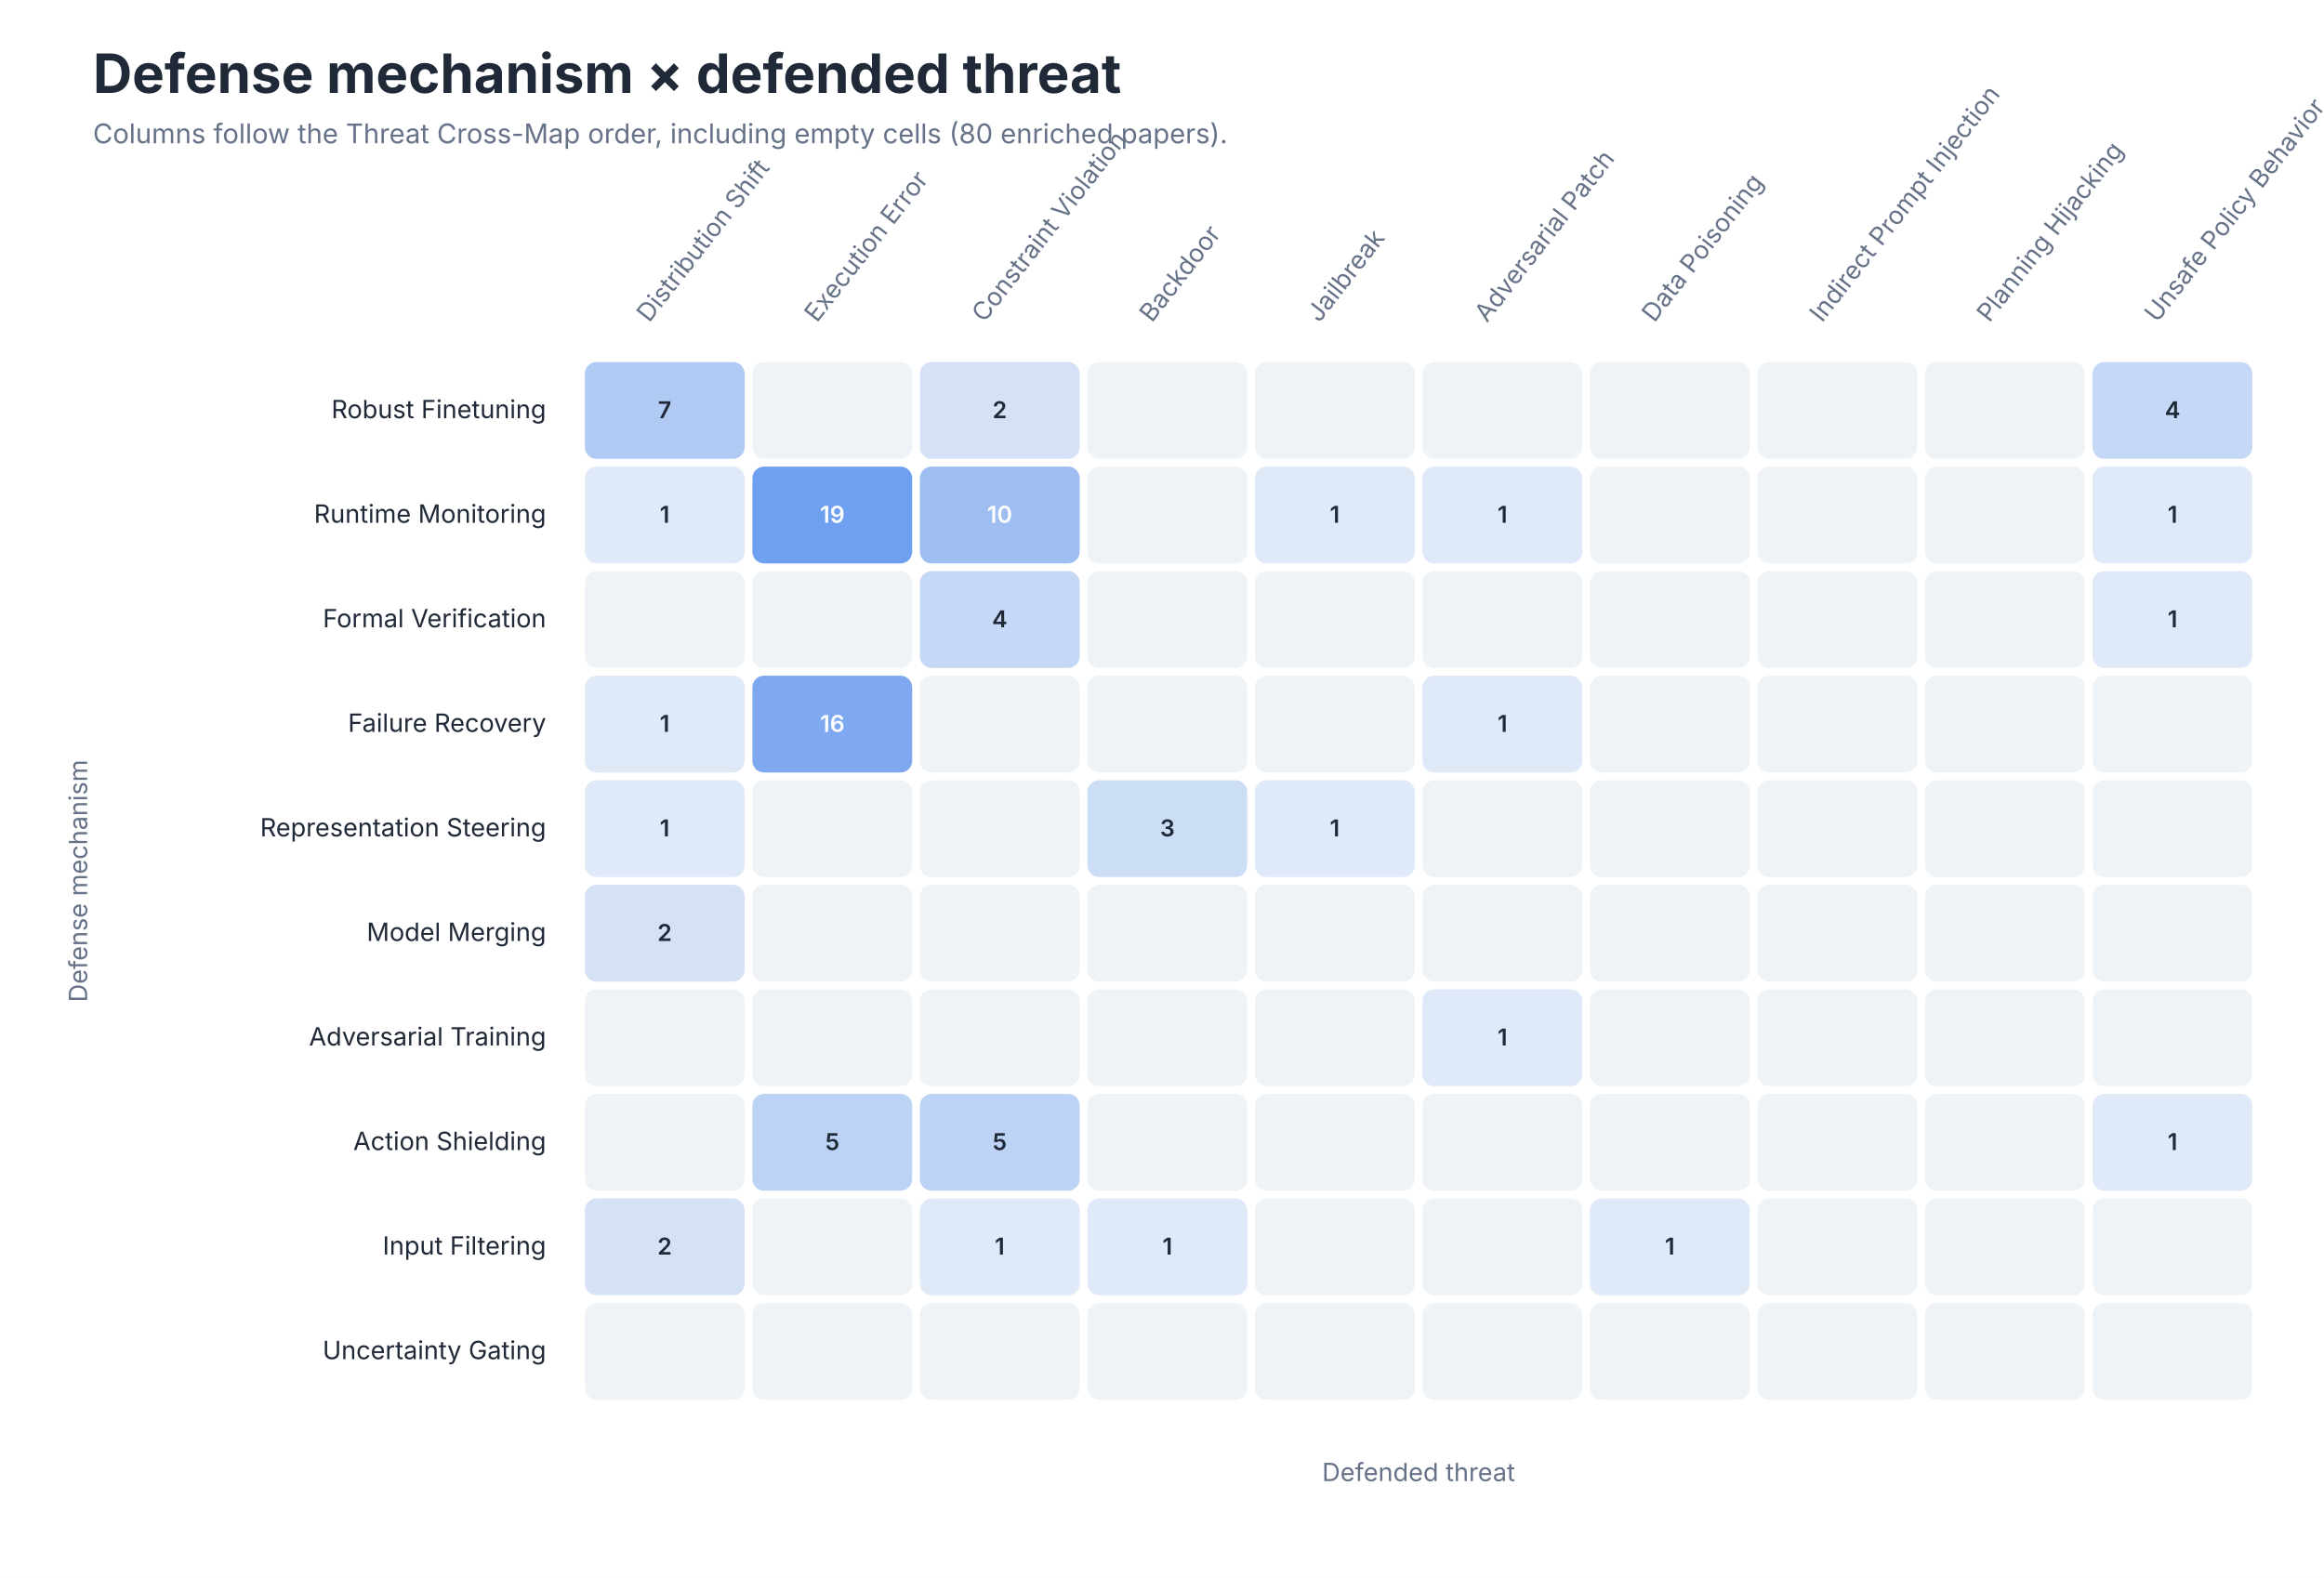
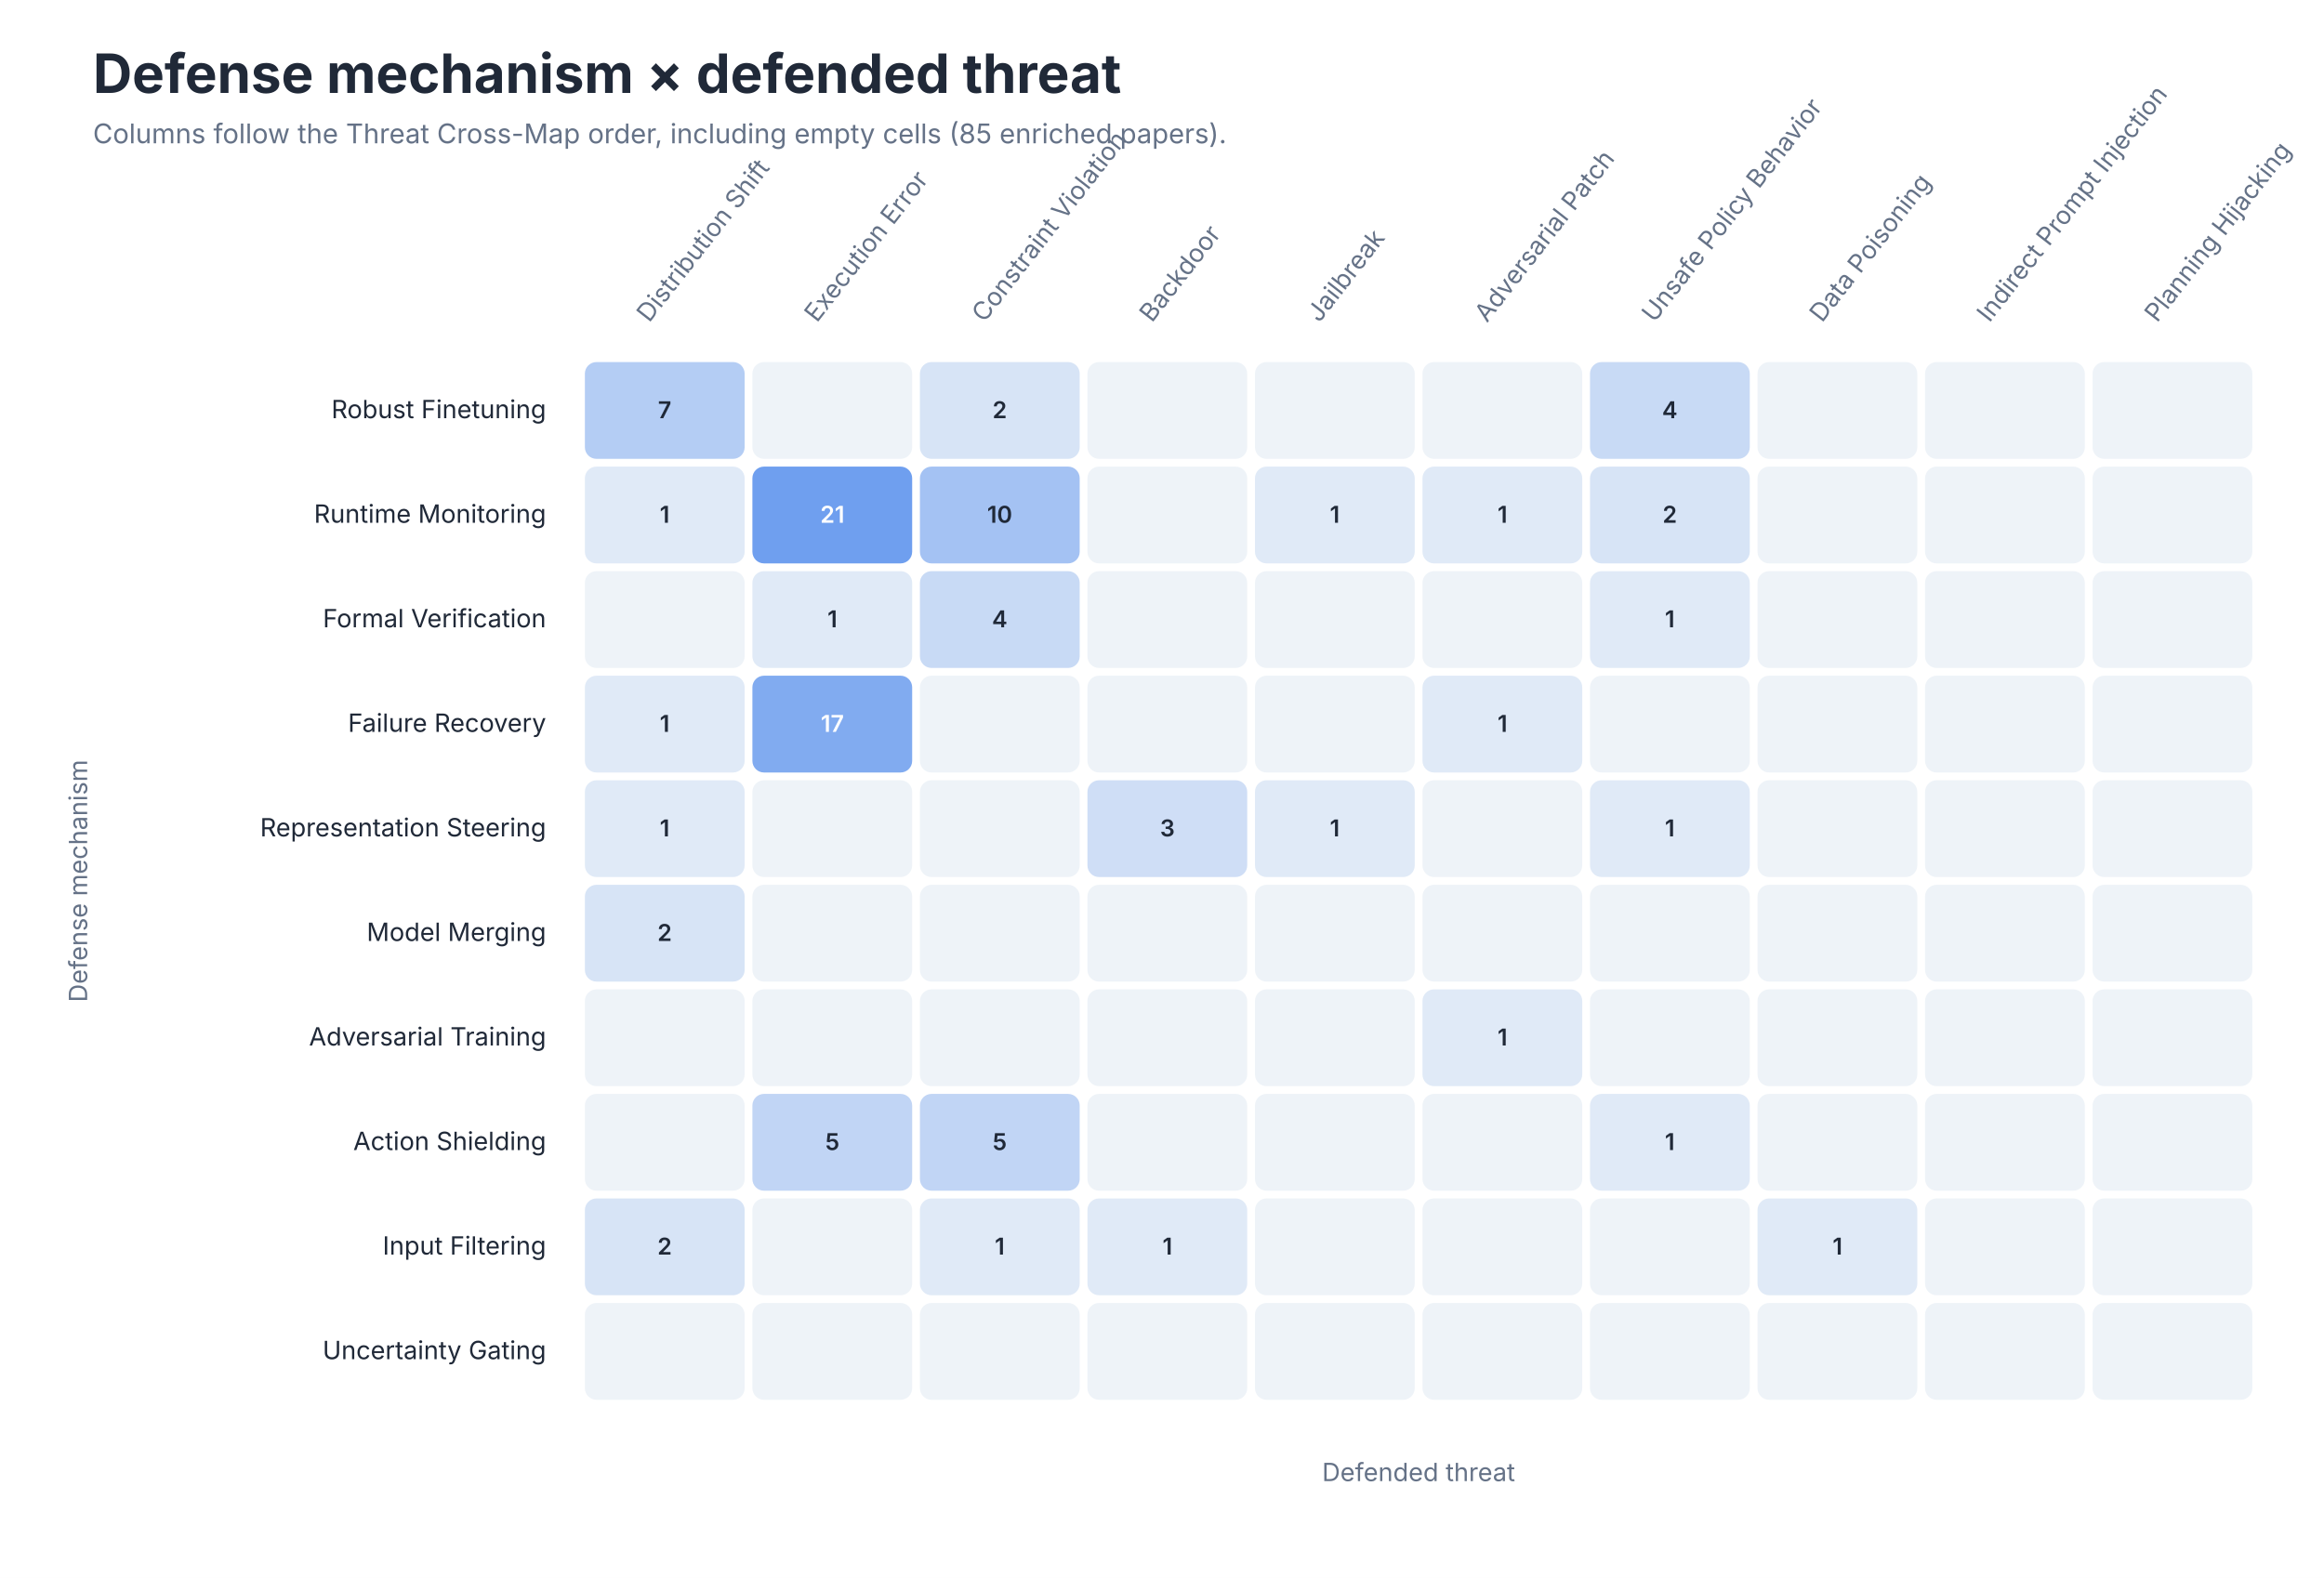
<svg xmlns="http://www.w3.org/2000/svg" role="img" aria-labelledby="title desc" viewBox="0 0 1200 815">
  <style>
text { font-family: -apple-system, BlinkMacSystemFont, 'Segoe UI', sans-serif; }
.title { font-size: 28px; font-weight: 650; fill: #202938; }
.subtitle { font-size: 14px; fill: #657287; }
.axis { font-size: 13px; fill: #657287; }
.label { font-size: 13px; fill: #202938; }
.small { font-size: 11px; fill: #657287; }
</style>
  <rect width="1200" height="815" fill="#FFFFFF" />
  <text class="title" x="48" y="48">Defense mechanism × defended threat</text>
-   <text class="subtitle" x="48" y="74">Columns follow the Threat Cross-Map order, including empty cells (80 enriched papers).</text>
+   <text class="subtitle" x="48" y="74">Columns follow the Threat Cross-Map order, including empty cells (85 enriched papers).</text>
  <text class="axis" text-anchor="start" transform="translate(335.2 167) rotate(-52)">Distribution Shift</text>
  <text class="axis" text-anchor="start" transform="translate(421.8 167) rotate(-52)">Execution Error</text>
  <text class="axis" text-anchor="start" transform="translate(508.2 167) rotate(-52)">Constraint Violation</text>
  <text class="axis" text-anchor="start" transform="translate(594.8 167) rotate(-52)">Backdoor</text>
  <text class="axis" text-anchor="start" transform="translate(681.2 167) rotate(-52)">Jailbreak</text>
  <text class="axis" text-anchor="start" transform="translate(767.8 167) rotate(-52)">Adversarial Patch</text>
-   <text class="axis" text-anchor="start" transform="translate(854.2 167) rotate(-52)">Data Poisoning</text>
-   <text class="axis" text-anchor="start" transform="translate(940.8 167) rotate(-52)">Indirect Prompt Injection</text>
-   <text class="axis" text-anchor="start" transform="translate(1027.2 167) rotate(-52)">Planning Hijacking</text>
-   <text class="axis" text-anchor="start" transform="translate(1113.8 167) rotate(-52)">Unsafe Policy Behavior</text>
+   <text class="axis" text-anchor="start" transform="translate(854.2 167) rotate(-52)">Unsafe Policy Behavior</text>
+   <text class="axis" text-anchor="start" transform="translate(940.8 167) rotate(-52)">Data Poisoning</text>
+   <text class="axis" text-anchor="start" transform="translate(1027.2 167) rotate(-52)">Indirect Prompt Injection</text>
+   <text class="axis" text-anchor="start" transform="translate(1113.8 167) rotate(-52)">Planning Hijacking</text>
  <text class="label" x="282" y="216.0" text-anchor="end">Robust Finetuning</text>
-   <rect x="302.0" y="187" width="82.5" height="50" rx="6" fill="#B0CAF4" />
+   <rect x="302.0" y="187" width="82.5" height="50" rx="6" fill="#B4CDF4" />
  <text x="343.2" y="216.0" text-anchor="middle" font-size="12" font-weight="600" fill="#202938">7</text>
  <rect x="388.5" y="187" width="82.5" height="50" rx="6" fill="#EEF3F8" />
  <text x="429.8" y="216.0" text-anchor="middle" font-size="12" font-weight="600" fill="#202938" />
-   <rect x="475.0" y="187" width="82.5" height="50" rx="6" fill="#D5E2F6" />
+   <rect x="475.0" y="187" width="82.5" height="50" rx="6" fill="#D7E4F6" />
  <text x="516.2" y="216.0" text-anchor="middle" font-size="12" font-weight="600" fill="#202938">2</text>
  <rect x="561.5" y="187" width="82.5" height="50" rx="6" fill="#EEF3F8" />
  <text x="602.8" y="216.0" text-anchor="middle" font-size="12" font-weight="600" fill="#202938" />
  <rect x="648.0" y="187" width="82.5" height="50" rx="6" fill="#EEF3F8" />
  <text x="689.2" y="216.0" text-anchor="middle" font-size="12" font-weight="600" fill="#202938" />
  <rect x="734.5" y="187" width="82.5" height="50" rx="6" fill="#EEF3F8" />
  <text x="775.8" y="216.0" text-anchor="middle" font-size="12" font-weight="600" fill="#202938" />
-   <rect x="821.0" y="187" width="82.5" height="50" rx="6" fill="#EEF3F8" />
-   <text x="862.2" y="216.0" text-anchor="middle" font-size="12" font-weight="600" fill="#202938" />
+   <rect x="821.0" y="187" width="82.5" height="50" rx="6" fill="#C8DAF5" />
+   <text x="862.2" y="216.0" text-anchor="middle" font-size="12" font-weight="600" fill="#202938">4</text>
  <rect x="907.5" y="187" width="82.5" height="50" rx="6" fill="#EEF3F8" />
  <text x="948.8" y="216.0" text-anchor="middle" font-size="12" font-weight="600" fill="#202938" />
  <rect x="994.0" y="187" width="82.5" height="50" rx="6" fill="#EEF3F8" />
  <text x="1035.2" y="216.0" text-anchor="middle" font-size="12" font-weight="600" fill="#202938" />
-   <rect x="1080.5" y="187" width="82.5" height="50" rx="6" fill="#C5D8F5" />
-   <text x="1121.8" y="216.0" text-anchor="middle" font-size="12" font-weight="600" fill="#202938">4</text>
+   <rect x="1080.5" y="187" width="82.5" height="50" rx="6" fill="#EEF3F8" />
+   <text x="1121.8" y="216.0" text-anchor="middle" font-size="12" font-weight="600" fill="#202938" />
  <text class="label" x="282" y="270.0" text-anchor="end">Runtime Monitoring</text>
-   <rect x="302.0" y="241" width="82.5" height="50" rx="6" fill="#DFE9F7" />
+   <rect x="302.0" y="241" width="82.5" height="50" rx="6" fill="#E0EAF7" />
  <text x="343.2" y="270.0" text-anchor="middle" font-size="12" font-weight="600" fill="#202938">1</text>
  <rect x="388.5" y="241" width="82.5" height="50" rx="6" fill="#6F9FEF" />
-   <text x="429.8" y="270.0" text-anchor="middle" font-size="12" font-weight="600" fill="#FFFFFF">19</text>
-   <rect x="475.0" y="241" width="82.5" height="50" rx="6" fill="#9EBEF2" />
-   <text x="516.2" y="270.0" text-anchor="middle" font-size="12" font-weight="600" fill="#FFFFFF">10</text>
+   <text x="429.8" y="270.0" text-anchor="middle" font-size="12" font-weight="600" fill="#FFFFFF">21</text>
+   <rect x="475.0" y="241" width="82.5" height="50" rx="6" fill="#A4C2F3" />
+   <text x="516.2" y="270.0" text-anchor="middle" font-size="12" font-weight="600" fill="#202938">10</text>
  <rect x="561.5" y="241" width="82.5" height="50" rx="6" fill="#EEF3F8" />
  <text x="602.8" y="270.0" text-anchor="middle" font-size="12" font-weight="600" fill="#202938" />
-   <rect x="648.0" y="241" width="82.5" height="50" rx="6" fill="#DFE9F7" />
+   <rect x="648.0" y="241" width="82.5" height="50" rx="6" fill="#E0EAF7" />
  <text x="689.2" y="270.0" text-anchor="middle" font-size="12" font-weight="600" fill="#202938">1</text>
-   <rect x="734.5" y="241" width="82.5" height="50" rx="6" fill="#DFE9F7" />
+   <rect x="734.5" y="241" width="82.5" height="50" rx="6" fill="#E0EAF7" />
  <text x="775.8" y="270.0" text-anchor="middle" font-size="12" font-weight="600" fill="#202938">1</text>
-   <rect x="821.0" y="241" width="82.5" height="50" rx="6" fill="#EEF3F8" />
-   <text x="862.2" y="270.0" text-anchor="middle" font-size="12" font-weight="600" fill="#202938" />
+   <rect x="821.0" y="241" width="82.5" height="50" rx="6" fill="#D7E4F6" />
+   <text x="862.2" y="270.0" text-anchor="middle" font-size="12" font-weight="600" fill="#202938">2</text>
  <rect x="907.5" y="241" width="82.5" height="50" rx="6" fill="#EEF3F8" />
  <text x="948.8" y="270.0" text-anchor="middle" font-size="12" font-weight="600" fill="#202938" />
  <rect x="994.0" y="241" width="82.5" height="50" rx="6" fill="#EEF3F8" />
  <text x="1035.2" y="270.0" text-anchor="middle" font-size="12" font-weight="600" fill="#202938" />
-   <rect x="1080.5" y="241" width="82.5" height="50" rx="6" fill="#DFE9F7" />
-   <text x="1121.8" y="270.0" text-anchor="middle" font-size="12" font-weight="600" fill="#202938">1</text>
+   <rect x="1080.5" y="241" width="82.5" height="50" rx="6" fill="#EEF3F8" />
+   <text x="1121.8" y="270.0" text-anchor="middle" font-size="12" font-weight="600" fill="#202938" />
  <text class="label" x="282" y="324.0" text-anchor="end">Formal Verification</text>
  <rect x="302.0" y="295" width="82.5" height="50" rx="6" fill="#EEF3F8" />
  <text x="343.2" y="324.0" text-anchor="middle" font-size="12" font-weight="600" fill="#202938" />
-   <rect x="388.5" y="295" width="82.5" height="50" rx="6" fill="#EEF3F8" />
-   <text x="429.8" y="324.0" text-anchor="middle" font-size="12" font-weight="600" fill="#202938" />
-   <rect x="475.0" y="295" width="82.5" height="50" rx="6" fill="#C5D8F5" />
+   <rect x="388.5" y="295" width="82.5" height="50" rx="6" fill="#E0EAF7" />
+   <text x="429.8" y="324.0" text-anchor="middle" font-size="12" font-weight="600" fill="#202938">1</text>
+   <rect x="475.0" y="295" width="82.5" height="50" rx="6" fill="#C8DAF5" />
  <text x="516.2" y="324.0" text-anchor="middle" font-size="12" font-weight="600" fill="#202938">4</text>
  <rect x="561.5" y="295" width="82.5" height="50" rx="6" fill="#EEF3F8" />
  <text x="602.8" y="324.0" text-anchor="middle" font-size="12" font-weight="600" fill="#202938" />
  <rect x="648.0" y="295" width="82.5" height="50" rx="6" fill="#EEF3F8" />
  <text x="689.2" y="324.0" text-anchor="middle" font-size="12" font-weight="600" fill="#202938" />
  <rect x="734.5" y="295" width="82.5" height="50" rx="6" fill="#EEF3F8" />
  <text x="775.8" y="324.0" text-anchor="middle" font-size="12" font-weight="600" fill="#202938" />
-   <rect x="821.0" y="295" width="82.5" height="50" rx="6" fill="#EEF3F8" />
-   <text x="862.2" y="324.0" text-anchor="middle" font-size="12" font-weight="600" fill="#202938" />
+   <rect x="821.0" y="295" width="82.5" height="50" rx="6" fill="#E0EAF7" />
+   <text x="862.2" y="324.0" text-anchor="middle" font-size="12" font-weight="600" fill="#202938">1</text>
  <rect x="907.5" y="295" width="82.5" height="50" rx="6" fill="#EEF3F8" />
  <text x="948.8" y="324.0" text-anchor="middle" font-size="12" font-weight="600" fill="#202938" />
  <rect x="994.0" y="295" width="82.5" height="50" rx="6" fill="#EEF3F8" />
  <text x="1035.2" y="324.0" text-anchor="middle" font-size="12" font-weight="600" fill="#202938" />
-   <rect x="1080.5" y="295" width="82.5" height="50" rx="6" fill="#DFE9F7" />
-   <text x="1121.8" y="324.0" text-anchor="middle" font-size="12" font-weight="600" fill="#202938">1</text>
+   <rect x="1080.5" y="295" width="82.5" height="50" rx="6" fill="#EEF3F8" />
+   <text x="1121.8" y="324.0" text-anchor="middle" font-size="12" font-weight="600" fill="#202938" />
  <text class="label" x="282" y="378.0" text-anchor="end">Failure Recovery</text>
-   <rect x="302.0" y="349" width="82.5" height="50" rx="6" fill="#DFE9F7" />
+   <rect x="302.0" y="349" width="82.5" height="50" rx="6" fill="#E0EAF7" />
  <text x="343.2" y="378.0" text-anchor="middle" font-size="12" font-weight="600" fill="#202938">1</text>
-   <rect x="388.5" y="349" width="82.5" height="50" rx="6" fill="#7EA9F0" />
-   <text x="429.8" y="378.0" text-anchor="middle" font-size="12" font-weight="600" fill="#FFFFFF">16</text>
+   <rect x="388.5" y="349" width="82.5" height="50" rx="6" fill="#81ABF0" />
+   <text x="429.8" y="378.0" text-anchor="middle" font-size="12" font-weight="600" fill="#FFFFFF">17</text>
  <rect x="475.0" y="349" width="82.5" height="50" rx="6" fill="#EEF3F8" />
  <text x="516.2" y="378.0" text-anchor="middle" font-size="12" font-weight="600" fill="#202938" />
  <rect x="561.5" y="349" width="82.5" height="50" rx="6" fill="#EEF3F8" />
  <text x="602.8" y="378.0" text-anchor="middle" font-size="12" font-weight="600" fill="#202938" />
  <rect x="648.0" y="349" width="82.5" height="50" rx="6" fill="#EEF3F8" />
  <text x="689.2" y="378.0" text-anchor="middle" font-size="12" font-weight="600" fill="#202938" />
-   <rect x="734.5" y="349" width="82.5" height="50" rx="6" fill="#DFE9F7" />
+   <rect x="734.5" y="349" width="82.5" height="50" rx="6" fill="#E0EAF7" />
  <text x="775.8" y="378.0" text-anchor="middle" font-size="12" font-weight="600" fill="#202938">1</text>
  <rect x="821.0" y="349" width="82.5" height="50" rx="6" fill="#EEF3F8" />
  <text x="862.2" y="378.0" text-anchor="middle" font-size="12" font-weight="600" fill="#202938" />
  <rect x="907.5" y="349" width="82.5" height="50" rx="6" fill="#EEF3F8" />
  <text x="948.8" y="378.0" text-anchor="middle" font-size="12" font-weight="600" fill="#202938" />
  <rect x="994.0" y="349" width="82.5" height="50" rx="6" fill="#EEF3F8" />
  <text x="1035.2" y="378.0" text-anchor="middle" font-size="12" font-weight="600" fill="#202938" />
  <rect x="1080.5" y="349" width="82.5" height="50" rx="6" fill="#EEF3F8" />
  <text x="1121.8" y="378.0" text-anchor="middle" font-size="12" font-weight="600" fill="#202938" />
  <text class="label" x="282" y="432.0" text-anchor="end">Representation Steering</text>
-   <rect x="302.0" y="403" width="82.5" height="50" rx="6" fill="#DFE9F7" />
+   <rect x="302.0" y="403" width="82.5" height="50" rx="6" fill="#E0EAF7" />
  <text x="343.2" y="432.0" text-anchor="middle" font-size="12" font-weight="600" fill="#202938">1</text>
  <rect x="388.5" y="403" width="82.5" height="50" rx="6" fill="#EEF3F8" />
  <text x="429.8" y="432.0" text-anchor="middle" font-size="12" font-weight="600" fill="#202938" />
  <rect x="475.0" y="403" width="82.5" height="50" rx="6" fill="#EEF3F8" />
  <text x="516.2" y="432.0" text-anchor="middle" font-size="12" font-weight="600" fill="#202938" />
-   <rect x="561.5" y="403" width="82.5" height="50" rx="6" fill="#CCDDF6" />
+   <rect x="561.5" y="403" width="82.5" height="50" rx="6" fill="#CFDEF6" />
  <text x="602.8" y="432.0" text-anchor="middle" font-size="12" font-weight="600" fill="#202938">3</text>
-   <rect x="648.0" y="403" width="82.5" height="50" rx="6" fill="#DFE9F7" />
+   <rect x="648.0" y="403" width="82.5" height="50" rx="6" fill="#E0EAF7" />
  <text x="689.2" y="432.0" text-anchor="middle" font-size="12" font-weight="600" fill="#202938">1</text>
  <rect x="734.5" y="403" width="82.5" height="50" rx="6" fill="#EEF3F8" />
  <text x="775.8" y="432.0" text-anchor="middle" font-size="12" font-weight="600" fill="#202938" />
-   <rect x="821.0" y="403" width="82.5" height="50" rx="6" fill="#EEF3F8" />
-   <text x="862.2" y="432.0" text-anchor="middle" font-size="12" font-weight="600" fill="#202938" />
+   <rect x="821.0" y="403" width="82.5" height="50" rx="6" fill="#E0EAF7" />
+   <text x="862.2" y="432.0" text-anchor="middle" font-size="12" font-weight="600" fill="#202938">1</text>
  <rect x="907.5" y="403" width="82.5" height="50" rx="6" fill="#EEF3F8" />
  <text x="948.8" y="432.0" text-anchor="middle" font-size="12" font-weight="600" fill="#202938" />
  <rect x="994.0" y="403" width="82.5" height="50" rx="6" fill="#EEF3F8" />
  <text x="1035.2" y="432.0" text-anchor="middle" font-size="12" font-weight="600" fill="#202938" />
  <rect x="1080.5" y="403" width="82.5" height="50" rx="6" fill="#EEF3F8" />
  <text x="1121.8" y="432.0" text-anchor="middle" font-size="12" font-weight="600" fill="#202938" />
  <text class="label" x="282" y="486.0" text-anchor="end">Model Merging</text>
-   <rect x="302.0" y="457" width="82.5" height="50" rx="6" fill="#D5E2F6" />
+   <rect x="302.0" y="457" width="82.5" height="50" rx="6" fill="#D7E4F6" />
  <text x="343.2" y="486.0" text-anchor="middle" font-size="12" font-weight="600" fill="#202938">2</text>
  <rect x="388.5" y="457" width="82.5" height="50" rx="6" fill="#EEF3F8" />
  <text x="429.8" y="486.0" text-anchor="middle" font-size="12" font-weight="600" fill="#202938" />
  <rect x="475.0" y="457" width="82.5" height="50" rx="6" fill="#EEF3F8" />
  <text x="516.2" y="486.0" text-anchor="middle" font-size="12" font-weight="600" fill="#202938" />
  <rect x="561.5" y="457" width="82.5" height="50" rx="6" fill="#EEF3F8" />
  <text x="602.8" y="486.0" text-anchor="middle" font-size="12" font-weight="600" fill="#202938" />
  <rect x="648.0" y="457" width="82.5" height="50" rx="6" fill="#EEF3F8" />
  <text x="689.2" y="486.0" text-anchor="middle" font-size="12" font-weight="600" fill="#202938" />
  <rect x="734.5" y="457" width="82.5" height="50" rx="6" fill="#EEF3F8" />
  <text x="775.8" y="486.0" text-anchor="middle" font-size="12" font-weight="600" fill="#202938" />
  <rect x="821.0" y="457" width="82.5" height="50" rx="6" fill="#EEF3F8" />
  <text x="862.2" y="486.0" text-anchor="middle" font-size="12" font-weight="600" fill="#202938" />
  <rect x="907.5" y="457" width="82.5" height="50" rx="6" fill="#EEF3F8" />
  <text x="948.8" y="486.0" text-anchor="middle" font-size="12" font-weight="600" fill="#202938" />
  <rect x="994.0" y="457" width="82.5" height="50" rx="6" fill="#EEF3F8" />
  <text x="1035.2" y="486.0" text-anchor="middle" font-size="12" font-weight="600" fill="#202938" />
  <rect x="1080.5" y="457" width="82.5" height="50" rx="6" fill="#EEF3F8" />
  <text x="1121.8" y="486.0" text-anchor="middle" font-size="12" font-weight="600" fill="#202938" />
  <text class="label" x="282" y="540.0" text-anchor="end">Adversarial Training</text>
  <rect x="302.0" y="511" width="82.5" height="50" rx="6" fill="#EEF3F8" />
  <text x="343.2" y="540.0" text-anchor="middle" font-size="12" font-weight="600" fill="#202938" />
  <rect x="388.5" y="511" width="82.5" height="50" rx="6" fill="#EEF3F8" />
  <text x="429.8" y="540.0" text-anchor="middle" font-size="12" font-weight="600" fill="#202938" />
  <rect x="475.0" y="511" width="82.5" height="50" rx="6" fill="#EEF3F8" />
  <text x="516.2" y="540.0" text-anchor="middle" font-size="12" font-weight="600" fill="#202938" />
  <rect x="561.5" y="511" width="82.5" height="50" rx="6" fill="#EEF3F8" />
  <text x="602.8" y="540.0" text-anchor="middle" font-size="12" font-weight="600" fill="#202938" />
  <rect x="648.0" y="511" width="82.5" height="50" rx="6" fill="#EEF3F8" />
  <text x="689.2" y="540.0" text-anchor="middle" font-size="12" font-weight="600" fill="#202938" />
-   <rect x="734.5" y="511" width="82.5" height="50" rx="6" fill="#DFE9F7" />
+   <rect x="734.5" y="511" width="82.5" height="50" rx="6" fill="#E0EAF7" />
  <text x="775.8" y="540.0" text-anchor="middle" font-size="12" font-weight="600" fill="#202938">1</text>
  <rect x="821.0" y="511" width="82.5" height="50" rx="6" fill="#EEF3F8" />
  <text x="862.2" y="540.0" text-anchor="middle" font-size="12" font-weight="600" fill="#202938" />
  <rect x="907.5" y="511" width="82.5" height="50" rx="6" fill="#EEF3F8" />
  <text x="948.8" y="540.0" text-anchor="middle" font-size="12" font-weight="600" fill="#202938" />
  <rect x="994.0" y="511" width="82.5" height="50" rx="6" fill="#EEF3F8" />
  <text x="1035.2" y="540.0" text-anchor="middle" font-size="12" font-weight="600" fill="#202938" />
  <rect x="1080.5" y="511" width="82.5" height="50" rx="6" fill="#EEF3F8" />
  <text x="1121.8" y="540.0" text-anchor="middle" font-size="12" font-weight="600" fill="#202938" />
  <text class="label" x="282" y="594.0" text-anchor="end">Action Shielding</text>
  <rect x="302.0" y="565" width="82.5" height="50" rx="6" fill="#EEF3F8" />
  <text x="343.2" y="594.0" text-anchor="middle" font-size="12" font-weight="600" fill="#202938" />
-   <rect x="388.5" y="565" width="82.5" height="50" rx="6" fill="#BDD3F5" />
+   <rect x="388.5" y="565" width="82.5" height="50" rx="6" fill="#C1D5F5" />
  <text x="429.8" y="594.0" text-anchor="middle" font-size="12" font-weight="600" fill="#202938">5</text>
-   <rect x="475.0" y="565" width="82.5" height="50" rx="6" fill="#BDD3F5" />
+   <rect x="475.0" y="565" width="82.5" height="50" rx="6" fill="#C1D5F5" />
  <text x="516.2" y="594.0" text-anchor="middle" font-size="12" font-weight="600" fill="#202938">5</text>
  <rect x="561.5" y="565" width="82.5" height="50" rx="6" fill="#EEF3F8" />
  <text x="602.8" y="594.0" text-anchor="middle" font-size="12" font-weight="600" fill="#202938" />
  <rect x="648.0" y="565" width="82.5" height="50" rx="6" fill="#EEF3F8" />
  <text x="689.2" y="594.0" text-anchor="middle" font-size="12" font-weight="600" fill="#202938" />
  <rect x="734.5" y="565" width="82.5" height="50" rx="6" fill="#EEF3F8" />
  <text x="775.8" y="594.0" text-anchor="middle" font-size="12" font-weight="600" fill="#202938" />
-   <rect x="821.0" y="565" width="82.5" height="50" rx="6" fill="#EEF3F8" />
-   <text x="862.2" y="594.0" text-anchor="middle" font-size="12" font-weight="600" fill="#202938" />
+   <rect x="821.0" y="565" width="82.5" height="50" rx="6" fill="#E0EAF7" />
+   <text x="862.2" y="594.0" text-anchor="middle" font-size="12" font-weight="600" fill="#202938">1</text>
  <rect x="907.5" y="565" width="82.5" height="50" rx="6" fill="#EEF3F8" />
  <text x="948.8" y="594.0" text-anchor="middle" font-size="12" font-weight="600" fill="#202938" />
  <rect x="994.0" y="565" width="82.5" height="50" rx="6" fill="#EEF3F8" />
  <text x="1035.2" y="594.0" text-anchor="middle" font-size="12" font-weight="600" fill="#202938" />
-   <rect x="1080.5" y="565" width="82.5" height="50" rx="6" fill="#DFE9F7" />
-   <text x="1121.8" y="594.0" text-anchor="middle" font-size="12" font-weight="600" fill="#202938">1</text>
+   <rect x="1080.5" y="565" width="82.5" height="50" rx="6" fill="#EEF3F8" />
+   <text x="1121.8" y="594.0" text-anchor="middle" font-size="12" font-weight="600" fill="#202938" />
  <text class="label" x="282" y="648.0" text-anchor="end">Input Filtering</text>
-   <rect x="302.0" y="619" width="82.5" height="50" rx="6" fill="#D5E2F6" />
+   <rect x="302.0" y="619" width="82.5" height="50" rx="6" fill="#D7E4F6" />
  <text x="343.2" y="648.0" text-anchor="middle" font-size="12" font-weight="600" fill="#202938">2</text>
  <rect x="388.5" y="619" width="82.5" height="50" rx="6" fill="#EEF3F8" />
  <text x="429.8" y="648.0" text-anchor="middle" font-size="12" font-weight="600" fill="#202938" />
-   <rect x="475.0" y="619" width="82.5" height="50" rx="6" fill="#DFE9F7" />
+   <rect x="475.0" y="619" width="82.5" height="50" rx="6" fill="#E0EAF7" />
  <text x="516.2" y="648.0" text-anchor="middle" font-size="12" font-weight="600" fill="#202938">1</text>
-   <rect x="561.5" y="619" width="82.5" height="50" rx="6" fill="#DFE9F7" />
+   <rect x="561.5" y="619" width="82.5" height="50" rx="6" fill="#E0EAF7" />
  <text x="602.8" y="648.0" text-anchor="middle" font-size="12" font-weight="600" fill="#202938">1</text>
  <rect x="648.0" y="619" width="82.5" height="50" rx="6" fill="#EEF3F8" />
  <text x="689.2" y="648.0" text-anchor="middle" font-size="12" font-weight="600" fill="#202938" />
  <rect x="734.5" y="619" width="82.5" height="50" rx="6" fill="#EEF3F8" />
  <text x="775.8" y="648.0" text-anchor="middle" font-size="12" font-weight="600" fill="#202938" />
-   <rect x="821.0" y="619" width="82.5" height="50" rx="6" fill="#DFE9F7" />
-   <text x="862.2" y="648.0" text-anchor="middle" font-size="12" font-weight="600" fill="#202938">1</text>
-   <rect x="907.5" y="619" width="82.5" height="50" rx="6" fill="#EEF3F8" />
-   <text x="948.8" y="648.0" text-anchor="middle" font-size="12" font-weight="600" fill="#202938" />
+   <rect x="821.0" y="619" width="82.5" height="50" rx="6" fill="#EEF3F8" />
+   <text x="862.2" y="648.0" text-anchor="middle" font-size="12" font-weight="600" fill="#202938" />
+   <rect x="907.5" y="619" width="82.5" height="50" rx="6" fill="#E0EAF7" />
+   <text x="948.8" y="648.0" text-anchor="middle" font-size="12" font-weight="600" fill="#202938">1</text>
  <rect x="994.0" y="619" width="82.5" height="50" rx="6" fill="#EEF3F8" />
  <text x="1035.2" y="648.0" text-anchor="middle" font-size="12" font-weight="600" fill="#202938" />
  <rect x="1080.5" y="619" width="82.5" height="50" rx="6" fill="#EEF3F8" />
  <text x="1121.8" y="648.0" text-anchor="middle" font-size="12" font-weight="600" fill="#202938" />
  <text class="label" x="282" y="702.0" text-anchor="end">Uncertainty Gating</text>
  <rect x="302.0" y="673" width="82.5" height="50" rx="6" fill="#EEF3F8" />
  <text x="343.2" y="702.0" text-anchor="middle" font-size="12" font-weight="600" fill="#202938" />
  <rect x="388.5" y="673" width="82.5" height="50" rx="6" fill="#EEF3F8" />
  <text x="429.8" y="702.0" text-anchor="middle" font-size="12" font-weight="600" fill="#202938" />
  <rect x="475.0" y="673" width="82.5" height="50" rx="6" fill="#EEF3F8" />
  <text x="516.2" y="702.0" text-anchor="middle" font-size="12" font-weight="600" fill="#202938" />
  <rect x="561.5" y="673" width="82.5" height="50" rx="6" fill="#EEF3F8" />
  <text x="602.8" y="702.0" text-anchor="middle" font-size="12" font-weight="600" fill="#202938" />
  <rect x="648.0" y="673" width="82.5" height="50" rx="6" fill="#EEF3F8" />
  <text x="689.2" y="702.0" text-anchor="middle" font-size="12" font-weight="600" fill="#202938" />
  <rect x="734.5" y="673" width="82.5" height="50" rx="6" fill="#EEF3F8" />
  <text x="775.8" y="702.0" text-anchor="middle" font-size="12" font-weight="600" fill="#202938" />
  <rect x="821.0" y="673" width="82.5" height="50" rx="6" fill="#EEF3F8" />
  <text x="862.2" y="702.0" text-anchor="middle" font-size="12" font-weight="600" fill="#202938" />
  <rect x="907.5" y="673" width="82.5" height="50" rx="6" fill="#EEF3F8" />
  <text x="948.8" y="702.0" text-anchor="middle" font-size="12" font-weight="600" fill="#202938" />
  <rect x="994.0" y="673" width="82.5" height="50" rx="6" fill="#EEF3F8" />
  <text x="1035.2" y="702.0" text-anchor="middle" font-size="12" font-weight="600" fill="#202938" />
  <rect x="1080.5" y="673" width="82.5" height="50" rx="6" fill="#EEF3F8" />
  <text x="1121.8" y="702.0" text-anchor="middle" font-size="12" font-weight="600" fill="#202938" />
  <text class="axis" x="732.5" y="765" text-anchor="middle">Defended threat</text>
  <text class="axis" transform="translate(45 455.0) rotate(-90)" text-anchor="middle">Defense mechanism</text>
</svg>
